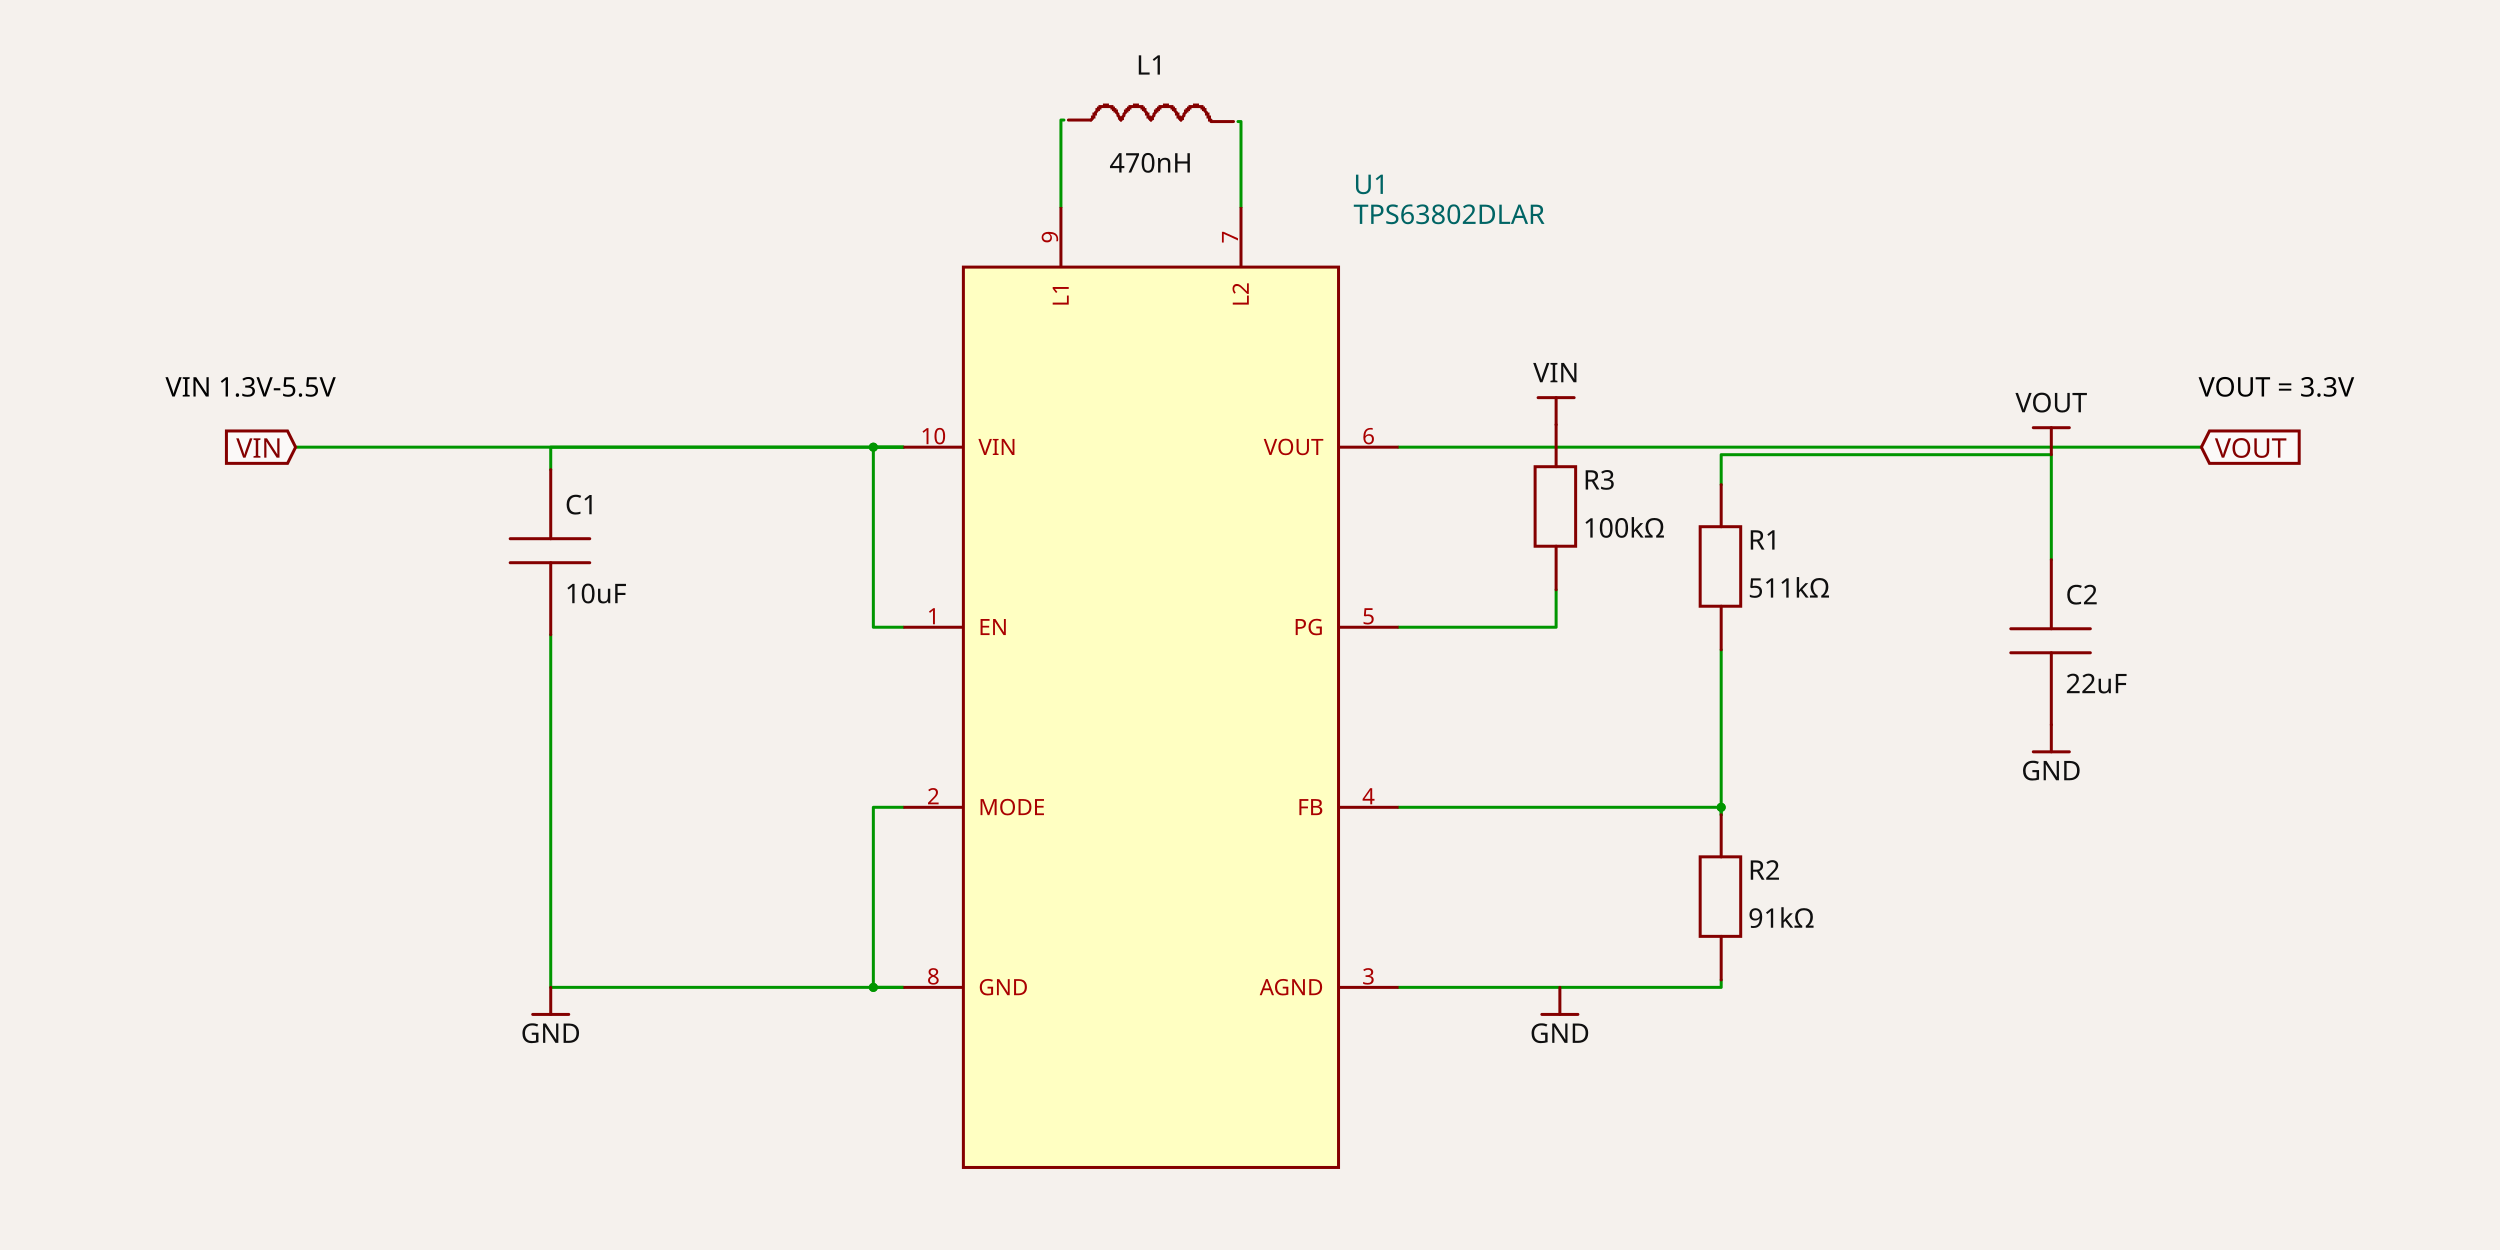
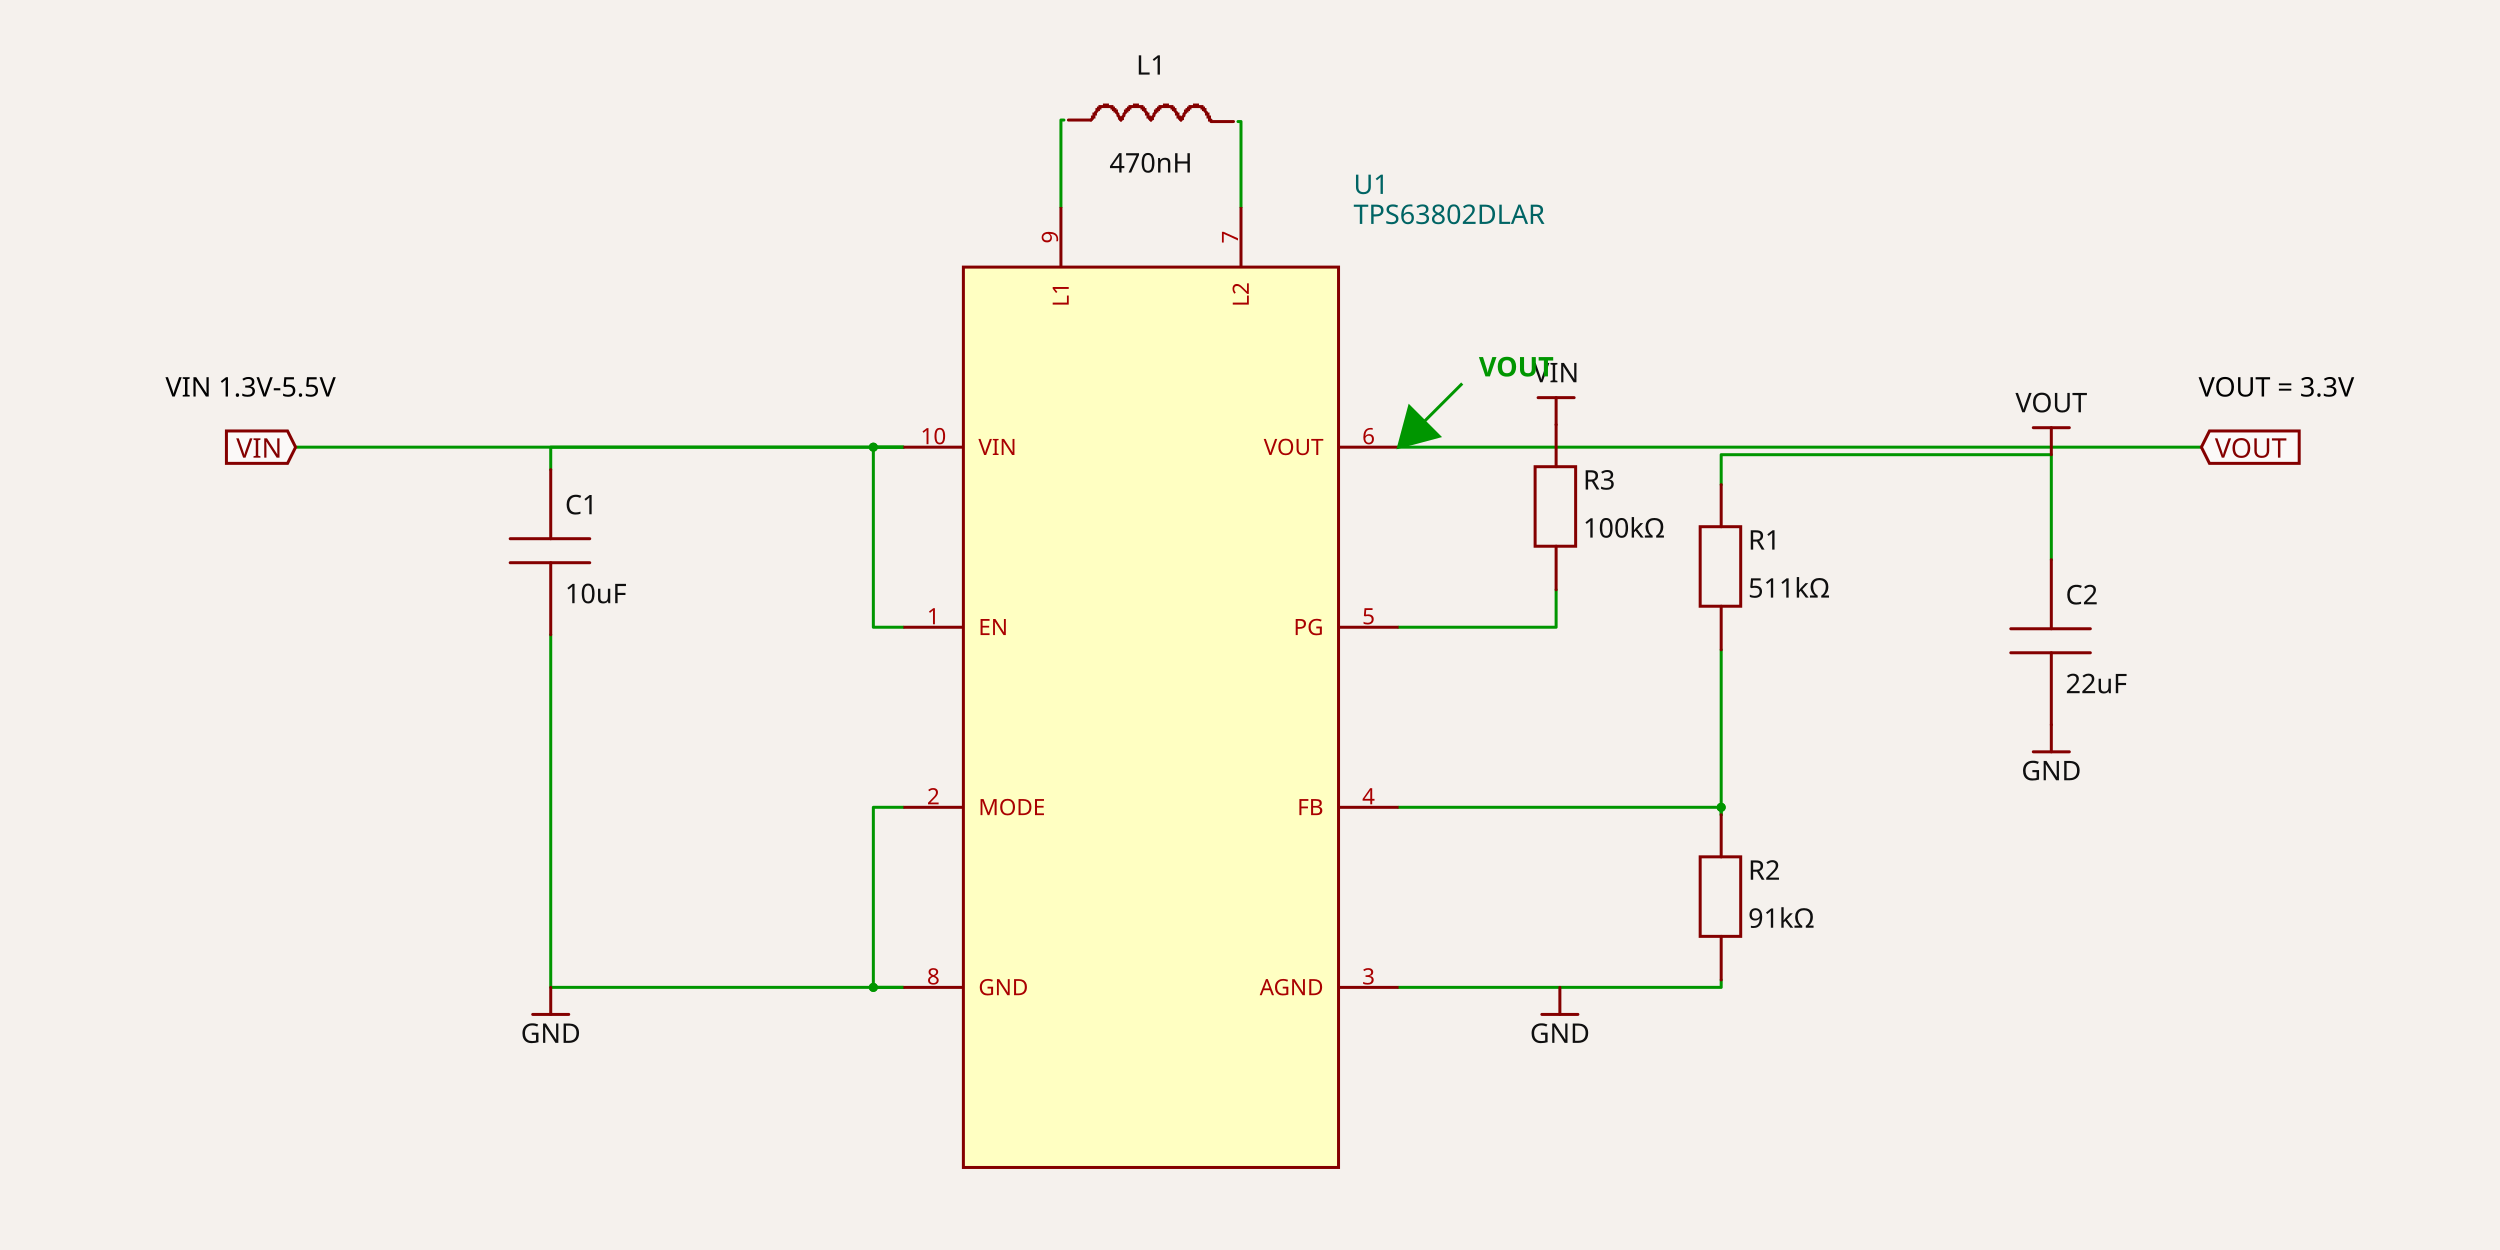
<svg xmlns="http://www.w3.org/2000/svg" width="1200" height="600" style="background-color: rgb(245, 241, 237)" data-real-to-screen-transform="matrix(72.0288115246,0,0,-72.0288115246,552.4609843938,344.2977190876)">
  <style>
              .boundary { fill: rgb(245, 241, 237); }
              .schematic-boundary { fill: none; stroke: #fff; }
              .component { fill: none; stroke: rgb(132, 0, 0); }
              .chip { fill: rgb(255, 255, 194); stroke: rgb(132, 0, 0); }
              .component-pin { fill: none; stroke: rgb(132, 0, 0); }
              /* Basic per-trace hover fallback */
              .trace:hover {
                filter: invert(1);
              }
              .trace:hover .trace-crossing-outline {
                opacity: 0;
              }
              .trace:hover .trace-junction {
                filter: invert(1);
              }
              /* Net-hover highlighting: when a trace or its overlays are hovered,
                 invert color for all traces (base + overlays) sharing the same
                 subcircuit connectivity key. Also hide crossing outline during hover. */
              svg:has(:is(g.trace[data-subcircuit-connectivity-map-key="unnamedsubcircuitsubcircuit_source_group_0_connectivity_net0"], g.trace-overlays[data-subcircuit-connectivity-map-key="unnamedsubcircuitsubcircuit_source_group_0_connectivity_net0"]):hover) :is(g.trace[data-subcircuit-connectivity-map-key="unnamedsubcircuitsubcircuit_source_group_0_connectivity_net0"], g.trace-overlays[data-subcircuit-connectivity-map-key="unnamedsubcircuitsubcircuit_source_group_0_connectivity_net0"]) { filter: invert(1); }
svg:has(:is(g.trace[data-subcircuit-connectivity-map-key="unnamedsubcircuitsubcircuit_source_group_0_connectivity_net0"], g.trace-overlays[data-subcircuit-connectivity-map-key="unnamedsubcircuitsubcircuit_source_group_0_connectivity_net0"]):hover) g.trace-overlays[data-subcircuit-connectivity-map-key="unnamedsubcircuitsubcircuit_source_group_0_connectivity_net0"] .trace-crossing-outline { opacity: 0; }
svg:has(:is(g.trace[data-subcircuit-connectivity-map-key="unnamedsubcircuitsubcircuit_source_group_0_connectivity_net1"], g.trace-overlays[data-subcircuit-connectivity-map-key="unnamedsubcircuitsubcircuit_source_group_0_connectivity_net1"]):hover) :is(g.trace[data-subcircuit-connectivity-map-key="unnamedsubcircuitsubcircuit_source_group_0_connectivity_net1"], g.trace-overlays[data-subcircuit-connectivity-map-key="unnamedsubcircuitsubcircuit_source_group_0_connectivity_net1"]) { filter: invert(1); }
svg:has(:is(g.trace[data-subcircuit-connectivity-map-key="unnamedsubcircuitsubcircuit_source_group_0_connectivity_net1"], g.trace-overlays[data-subcircuit-connectivity-map-key="unnamedsubcircuitsubcircuit_source_group_0_connectivity_net1"]):hover) g.trace-overlays[data-subcircuit-connectivity-map-key="unnamedsubcircuitsubcircuit_source_group_0_connectivity_net1"] .trace-crossing-outline { opacity: 0; }
svg:has(:is(g.trace[data-subcircuit-connectivity-map-key="unnamedsubcircuitsubcircuit_source_group_0_connectivity_net2"], g.trace-overlays[data-subcircuit-connectivity-map-key="unnamedsubcircuitsubcircuit_source_group_0_connectivity_net2"]):hover) :is(g.trace[data-subcircuit-connectivity-map-key="unnamedsubcircuitsubcircuit_source_group_0_connectivity_net2"], g.trace-overlays[data-subcircuit-connectivity-map-key="unnamedsubcircuitsubcircuit_source_group_0_connectivity_net2"]) { filter: invert(1); }
svg:has(:is(g.trace[data-subcircuit-connectivity-map-key="unnamedsubcircuitsubcircuit_source_group_0_connectivity_net2"], g.trace-overlays[data-subcircuit-connectivity-map-key="unnamedsubcircuitsubcircuit_source_group_0_connectivity_net2"]):hover) g.trace-overlays[data-subcircuit-connectivity-map-key="unnamedsubcircuitsubcircuit_source_group_0_connectivity_net2"] .trace-crossing-outline { opacity: 0; }
svg:has(:is(g.trace[data-subcircuit-connectivity-map-key="unnamedsubcircuitsubcircuit_source_group_0_connectivity_net3"], g.trace-overlays[data-subcircuit-connectivity-map-key="unnamedsubcircuitsubcircuit_source_group_0_connectivity_net3"]):hover) :is(g.trace[data-subcircuit-connectivity-map-key="unnamedsubcircuitsubcircuit_source_group_0_connectivity_net3"], g.trace-overlays[data-subcircuit-connectivity-map-key="unnamedsubcircuitsubcircuit_source_group_0_connectivity_net3"]) { filter: invert(1); }
svg:has(:is(g.trace[data-subcircuit-connectivity-map-key="unnamedsubcircuitsubcircuit_source_group_0_connectivity_net3"], g.trace-overlays[data-subcircuit-connectivity-map-key="unnamedsubcircuitsubcircuit_source_group_0_connectivity_net3"]):hover) g.trace-overlays[data-subcircuit-connectivity-map-key="unnamedsubcircuitsubcircuit_source_group_0_connectivity_net3"] .trace-crossing-outline { opacity: 0; }
svg:has(:is(g.trace[data-subcircuit-connectivity-map-key="unnamedsubcircuitsubcircuit_source_group_0_connectivity_net4"], g.trace-overlays[data-subcircuit-connectivity-map-key="unnamedsubcircuitsubcircuit_source_group_0_connectivity_net4"]):hover) :is(g.trace[data-subcircuit-connectivity-map-key="unnamedsubcircuitsubcircuit_source_group_0_connectivity_net4"], g.trace-overlays[data-subcircuit-connectivity-map-key="unnamedsubcircuitsubcircuit_source_group_0_connectivity_net4"]) { filter: invert(1); }
svg:has(:is(g.trace[data-subcircuit-connectivity-map-key="unnamedsubcircuitsubcircuit_source_group_0_connectivity_net4"], g.trace-overlays[data-subcircuit-connectivity-map-key="unnamedsubcircuitsubcircuit_source_group_0_connectivity_net4"]):hover) g.trace-overlays[data-subcircuit-connectivity-map-key="unnamedsubcircuitsubcircuit_source_group_0_connectivity_net4"] .trace-crossing-outline { opacity: 0; }
svg:has(:is(g.trace[data-subcircuit-connectivity-map-key="unnamedsubcircuitsubcircuit_source_group_0_connectivity_net5"], g.trace-overlays[data-subcircuit-connectivity-map-key="unnamedsubcircuitsubcircuit_source_group_0_connectivity_net5"]):hover) :is(g.trace[data-subcircuit-connectivity-map-key="unnamedsubcircuitsubcircuit_source_group_0_connectivity_net5"], g.trace-overlays[data-subcircuit-connectivity-map-key="unnamedsubcircuitsubcircuit_source_group_0_connectivity_net5"]) { filter: invert(1); }
svg:has(:is(g.trace[data-subcircuit-connectivity-map-key="unnamedsubcircuitsubcircuit_source_group_0_connectivity_net5"], g.trace-overlays[data-subcircuit-connectivity-map-key="unnamedsubcircuitsubcircuit_source_group_0_connectivity_net5"]):hover) g.trace-overlays[data-subcircuit-connectivity-map-key="unnamedsubcircuitsubcircuit_source_group_0_connectivity_net5"] .trace-crossing-outline { opacity: 0; }
svg:has(:is(g.trace[data-subcircuit-connectivity-map-key="unnamedsubcircuitsubcircuit_source_group_0_connectivity_net6"], g.trace-overlays[data-subcircuit-connectivity-map-key="unnamedsubcircuitsubcircuit_source_group_0_connectivity_net6"]):hover) :is(g.trace[data-subcircuit-connectivity-map-key="unnamedsubcircuitsubcircuit_source_group_0_connectivity_net6"], g.trace-overlays[data-subcircuit-connectivity-map-key="unnamedsubcircuitsubcircuit_source_group_0_connectivity_net6"]) { filter: invert(1); }
svg:has(:is(g.trace[data-subcircuit-connectivity-map-key="unnamedsubcircuitsubcircuit_source_group_0_connectivity_net6"], g.trace-overlays[data-subcircuit-connectivity-map-key="unnamedsubcircuitsubcircuit_source_group_0_connectivity_net6"]):hover) g.trace-overlays[data-subcircuit-connectivity-map-key="unnamedsubcircuitsubcircuit_source_group_0_connectivity_net6"] .trace-crossing-outline { opacity: 0; }
svg:has(:is(g.trace[data-subcircuit-connectivity-map-key="undefined"], g.trace-overlays[data-subcircuit-connectivity-map-key="undefined"]):hover) :is(g.trace[data-subcircuit-connectivity-map-key="undefined"], g.trace-overlays[data-subcircuit-connectivity-map-key="undefined"]) { filter: invert(1); }
svg:has(:is(g.trace[data-subcircuit-connectivity-map-key="undefined"], g.trace-overlays[data-subcircuit-connectivity-map-key="undefined"]):hover) g.trace-overlays[data-subcircuit-connectivity-map-key="undefined"] .trace-crossing-outline { opacity: 0; }
              .text { font-family: sans-serif; fill: rgb(0, 150, 0); }
              .pin-number { fill: rgb(169, 0, 0); }
              .port-label { fill: rgb(0, 100, 100); }
              .component-name { fill: rgb(0, 100, 100); }
            </style>
  <rect class="boundary" x="0" y="0" width="1200" height="600" />
  <g class="trace" data-layer="base" data-circuit-json-type="schematic_trace" data-schematic-trace-id="schematic_trace_0" data-subcircuit-connectivity-map-key="unnamedsubcircuitsubcircuit_source_group_0_connectivity_net0">
    <path d="M 433.613 214.646 L 141.897 214.646" class="trace-invisible-hover-outline" stroke="rgb(0, 150, 0)" fill="none" stroke-width="11.525px" stroke-linecap="round" opacity="0" stroke-linejoin="round" />
    <path d="M 433.613 214.646 L 141.897 214.646" stroke="rgb(0, 150, 0)" fill="none" stroke-width="1.441px" stroke-linecap="round" stroke-linejoin="round" />
  </g>
  <g class="trace" data-layer="base" data-circuit-json-type="schematic_trace" data-schematic-trace-id="schematic_trace_1" data-subcircuit-connectivity-map-key="unnamedsubcircuitsubcircuit_source_group_0_connectivity_net1">
    <path d="M 671.309 214.646 L 1056.663 214.646" class="trace-invisible-hover-outline" stroke="rgb(0, 150, 0)" fill="none" stroke-width="11.525px" stroke-linecap="round" opacity="0" stroke-linejoin="round" />
    <path d="M 671.309 214.646 L 1056.663 214.646" stroke="rgb(0, 150, 0)" fill="none" stroke-width="1.441px" stroke-linecap="round" stroke-linejoin="round" />
  </g>
  <g class="trace" data-layer="base" data-circuit-json-type="schematic_trace" data-schematic-trace-id="schematic_trace_2" data-subcircuit-connectivity-map-key="unnamedsubcircuitsubcircuit_source_group_0_connectivity_net2">
    <path d="M 509.244 99.4 L 509.244 57.623 L 510.684 57.623" class="trace-invisible-hover-outline" stroke="rgb(0, 150, 0)" fill="none" stroke-width="11.525px" stroke-linecap="round" opacity="0" stroke-linejoin="round" />
    <path d="M 509.244 99.4 L 509.244 57.623 L 510.684 57.623" stroke="rgb(0, 150, 0)" fill="none" stroke-width="1.441px" stroke-linecap="round" stroke-linejoin="round" />
  </g>
  <g class="trace" data-layer="base" data-circuit-json-type="schematic_trace" data-schematic-trace-id="schematic_trace_3" data-subcircuit-connectivity-map-key="unnamedsubcircuitsubcircuit_source_group_0_connectivity_net3">
    <path d="M 595.678 99.4 L 595.678 58.343 L 594.238 58.343" class="trace-invisible-hover-outline" stroke="rgb(0, 150, 0)" fill="none" stroke-width="11.525px" stroke-linecap="round" opacity="0" stroke-linejoin="round" />
    <path d="M 595.678 99.4 L 595.678 58.343 L 594.238 58.343" stroke="rgb(0, 150, 0)" fill="none" stroke-width="1.441px" stroke-linecap="round" stroke-linejoin="round" />
  </g>
  <g class="trace" data-layer="base" data-circuit-json-type="schematic_trace" data-schematic-trace-id="schematic_trace_4" data-subcircuit-connectivity-map-key="unnamedsubcircuitsubcircuit_source_group_0_connectivity_net0">
    <path d="M 433.613 214.646 L 419.208 214.646 L 419.208 301.08 L 433.613 301.08" class="trace-invisible-hover-outline" stroke="rgb(0, 150, 0)" fill="none" stroke-width="11.525px" stroke-linecap="round" opacity="0" stroke-linejoin="round" />
    <path d="M 433.613 214.646 L 419.208 214.646 L 419.208 301.08 L 433.613 301.08" stroke="rgb(0, 150, 0)" fill="none" stroke-width="1.441px" stroke-linecap="round" stroke-linejoin="round" />
  </g>
  <g class="trace" data-layer="base" data-circuit-json-type="schematic_trace" data-schematic-trace-id="schematic_trace_5" data-subcircuit-connectivity-map-key="unnamedsubcircuitsubcircuit_source_group_0_connectivity_net4">
    <path d="M 671.309 301.08 L 746.939 301.08 L 746.939 283.073" class="trace-invisible-hover-outline" stroke="rgb(0, 150, 0)" fill="none" stroke-width="11.525px" stroke-linecap="round" opacity="0" stroke-linejoin="round" />
    <path d="M 671.309 301.08 L 746.939 301.08 L 746.939 283.073" stroke="rgb(0, 150, 0)" fill="none" stroke-width="1.441px" stroke-linecap="round" stroke-linejoin="round" />
  </g>
  <g class="trace" data-layer="base" data-circuit-json-type="schematic_trace" data-schematic-trace-id="schematic_trace_6" data-subcircuit-connectivity-map-key="unnamedsubcircuitsubcircuit_source_group_0_connectivity_net5">
    <path d="M 826.17 391.116 L 826.17 311.885" class="trace-invisible-hover-outline" stroke="rgb(0, 150, 0)" fill="none" stroke-width="11.525px" stroke-linecap="round" opacity="0" stroke-linejoin="round" />
    <path d="M 826.17 391.116 L 826.17 311.885" stroke="rgb(0, 150, 0)" fill="none" stroke-width="1.441px" stroke-linecap="round" stroke-linejoin="round" />
  </g>
  <g class="trace" data-layer="base" data-circuit-json-type="schematic_trace" data-schematic-trace-id="schematic_trace_7" data-subcircuit-connectivity-map-key="unnamedsubcircuitsubcircuit_source_group_0_connectivity_net5">
    <path d="M 671.309 387.515 L 826.17 387.515 L 826.17 391.116" class="trace-invisible-hover-outline" stroke="rgb(0, 150, 0)" fill="none" stroke-width="11.525px" stroke-linecap="round" opacity="0" stroke-linejoin="round" />
    <path d="M 671.309 387.515 L 826.17 387.515 L 826.17 391.116" stroke="rgb(0, 150, 0)" fill="none" stroke-width="1.441px" stroke-linecap="round" stroke-linejoin="round" />
  </g>
  <g class="trace" data-layer="base" data-circuit-json-type="schematic_trace" data-schematic-trace-id="schematic_trace_8" data-subcircuit-connectivity-map-key="unnamedsubcircuitsubcircuit_source_group_0_connectivity_net6">
    <path d="M 671.309 473.95 L 826.17 473.95 L 826.17 470.348" class="trace-invisible-hover-outline" stroke="rgb(0, 150, 0)" fill="none" stroke-width="11.525px" stroke-linecap="round" opacity="0" stroke-linejoin="round" />
    <path d="M 671.309 473.95 L 826.17 473.95 L 826.17 470.348" stroke="rgb(0, 150, 0)" fill="none" stroke-width="1.441px" stroke-linecap="round" stroke-linejoin="round" />
  </g>
  <g class="trace" data-layer="base" data-circuit-json-type="schematic_trace" data-schematic-trace-id="schematic_trace_9" data-subcircuit-connectivity-map-key="unnamedsubcircuitsubcircuit_source_group_0_connectivity_net6">
    <path d="M 433.613 473.95 L 419.208 473.95 L 419.208 387.515 L 433.613 387.515" class="trace-invisible-hover-outline" stroke="rgb(0, 150, 0)" fill="none" stroke-width="11.525px" stroke-linecap="round" opacity="0" stroke-linejoin="round" />
    <path d="M 433.613 473.95 L 419.208 473.95 L 419.208 387.515 L 433.613 387.515" stroke="rgb(0, 150, 0)" fill="none" stroke-width="1.441px" stroke-linecap="round" stroke-linejoin="round" />
  </g>
  <g class="trace" data-layer="base" data-circuit-json-type="schematic_trace" data-schematic-trace-id="schematic_trace_10">
    <path d="M 264.346 225.45 L 264.346 214.646 L 433.613 214.646" class="trace-invisible-hover-outline" stroke="rgb(0, 150, 0)" fill="none" stroke-width="11.525px" stroke-linecap="round" opacity="0" stroke-linejoin="round" />
    <path d="M 264.346 225.45 L 264.346 214.646 L 433.613 214.646" stroke="rgb(0, 150, 0)" fill="none" stroke-width="1.441px" stroke-linecap="round" stroke-linejoin="round" />
  </g>
  <g class="trace" data-layer="base" data-circuit-json-type="schematic_trace" data-schematic-trace-id="schematic_trace_11">
    <path d="M 984.634 268.667 L 984.634 218.247 L 826.17 218.247 L 826.17 232.653" class="trace-invisible-hover-outline" stroke="rgb(0, 150, 0)" fill="none" stroke-width="11.525px" stroke-linecap="round" opacity="0" stroke-linejoin="round" />
    <path d="M 984.634 268.667 L 984.634 218.247 L 826.17 218.247 L 826.17 232.653" stroke="rgb(0, 150, 0)" fill="none" stroke-width="1.441px" stroke-linecap="round" stroke-linejoin="round" />
  </g>
  <g class="trace" data-layer="base" data-circuit-json-type="schematic_trace" data-schematic-trace-id="schematic_trace_12">
    <path d="M 264.346 304.682 L 264.346 473.95 L 433.613 473.95" class="trace-invisible-hover-outline" stroke="rgb(0, 150, 0)" fill="none" stroke-width="11.525px" stroke-linecap="round" opacity="0" stroke-linejoin="round" />
    <path d="M 264.346 304.682 L 264.346 473.95 L 433.613 473.95" stroke="rgb(0, 150, 0)" fill="none" stroke-width="1.441px" stroke-linecap="round" stroke-linejoin="round" />
  </g>
  <g class="trace-overlays" data-layer="overlay" data-circuit-json-type="schematic_trace" data-schematic-trace-id="schematic_trace_0" data-subcircuit-connectivity-map-key="unnamedsubcircuitsubcircuit_source_group_0_connectivity_net0" />
  <g class="trace-overlays" data-layer="overlay" data-circuit-json-type="schematic_trace" data-schematic-trace-id="schematic_trace_1" data-subcircuit-connectivity-map-key="unnamedsubcircuitsubcircuit_source_group_0_connectivity_net1" />
  <g class="trace-overlays" data-layer="overlay" data-circuit-json-type="schematic_trace" data-schematic-trace-id="schematic_trace_2" data-subcircuit-connectivity-map-key="unnamedsubcircuitsubcircuit_source_group_0_connectivity_net2" />
  <g class="trace-overlays" data-layer="overlay" data-circuit-json-type="schematic_trace" data-schematic-trace-id="schematic_trace_3" data-subcircuit-connectivity-map-key="unnamedsubcircuitsubcircuit_source_group_0_connectivity_net3" />
  <g class="trace-overlays" data-layer="overlay" data-circuit-json-type="schematic_trace" data-schematic-trace-id="schematic_trace_4" data-subcircuit-connectivity-map-key="unnamedsubcircuitsubcircuit_source_group_0_connectivity_net0">
    <circle cx="419.208" cy="214.646" r="2.161" class="trace-junction" fill="rgb(0, 150, 0)" />
  </g>
  <g class="trace-overlays" data-layer="overlay" data-circuit-json-type="schematic_trace" data-schematic-trace-id="schematic_trace_5" data-subcircuit-connectivity-map-key="unnamedsubcircuitsubcircuit_source_group_0_connectivity_net4" />
  <g class="trace-overlays" data-layer="overlay" data-circuit-json-type="schematic_trace" data-schematic-trace-id="schematic_trace_6" data-subcircuit-connectivity-map-key="unnamedsubcircuitsubcircuit_source_group_0_connectivity_net5">
    <circle cx="826.17" cy="387.515" r="2.161" class="trace-junction" fill="rgb(0, 150, 0)" />
  </g>
  <g class="trace-overlays" data-layer="overlay" data-circuit-json-type="schematic_trace" data-schematic-trace-id="schematic_trace_7" data-subcircuit-connectivity-map-key="unnamedsubcircuitsubcircuit_source_group_0_connectivity_net5">
    <circle cx="826.17" cy="387.515" r="2.161" class="trace-junction" fill="rgb(0, 150, 0)" />
  </g>
  <g class="trace-overlays" data-layer="overlay" data-circuit-json-type="schematic_trace" data-schematic-trace-id="schematic_trace_8" data-subcircuit-connectivity-map-key="unnamedsubcircuitsubcircuit_source_group_0_connectivity_net6" />
  <g class="trace-overlays" data-layer="overlay" data-circuit-json-type="schematic_trace" data-schematic-trace-id="schematic_trace_9" data-subcircuit-connectivity-map-key="unnamedsubcircuitsubcircuit_source_group_0_connectivity_net6">
    <circle cx="419.208" cy="473.95" r="2.161" class="trace-junction" fill="rgb(0, 150, 0)" />
  </g>
  <g class="trace-overlays" data-layer="overlay" data-circuit-json-type="schematic_trace" data-schematic-trace-id="schematic_trace_10">
    <circle cx="419.208" cy="214.646" r="2.161" class="trace-junction" fill="rgb(0, 150, 0)" />
  </g>
  <g class="trace-overlays" data-layer="overlay" data-circuit-json-type="schematic_trace" data-schematic-trace-id="schematic_trace_11" />
  <g class="trace-overlays" data-layer="overlay" data-circuit-json-type="schematic_trace" data-schematic-trace-id="schematic_trace_12">
    <circle cx="419.208" cy="473.95" r="2.161" class="trace-junction" fill="rgb(0, 150, 0)" />
  </g>
  <g data-circuit-json-type="schematic_component" data-schematic-component-id="schematic_component_0">
    <rect class="component chip" x="462.425" y="128.211" width="180.072" height="432.173" stroke-width="1.441px" fill="rgb(255, 255, 194)" stroke="rgb(132, 0, 0)" />
    <rect class="component-overlay" x="462.425" y="128.211" width="180.072" height="432.173" fill="transparent" />
    <text x="649.7" y="103.001" fill="#006464" text-anchor="start" dominant-baseline="middle" font-family="sans-serif" font-size="12.965px" transform="rotate(0, 649.6999, 103.0012)">TPS63802DLAR</text>
    <text x="649.7" y="88.595" fill="#006464" text-anchor="start" dominant-baseline="middle" font-family="sans-serif" font-size="12.965px" transform="rotate(0, 649.6999, 88.59544)">U1</text>
    <line class="component-pin" x1="462.425" y1="301.08" x2="433.613" y2="301.08" stroke-width="1.441px" />
    <g data-schematic-port-id="source_port_0">
      <rect x="432.173" y="299.64" width="2.881" height="2.881" opacity="0" />
    </g>
    <text class="pin-number" x="448.019" y="299.64" style="font-family: sans-serif;" fill="rgb(169, 0, 0)" text-anchor="middle" dominant-baseline="auto" font-size="10.804px" transform="">1</text>
    <text class="pin-number" x="469.628" y="301.08" style="font-family: sans-serif;" fill="rgb(169, 0, 0)" text-anchor="start" dominant-baseline="middle" font-size="10.804px" transform="">EN</text>
    <line class="component-pin" x1="462.425" y1="387.515" x2="433.613" y2="387.515" stroke-width="1.441px" />
    <g data-schematic-port-id="source_port_1">
      <rect x="432.173" y="386.074" width="2.881" height="2.881" opacity="0" />
    </g>
    <text class="pin-number" x="448.019" y="386.074" style="font-family: sans-serif;" fill="rgb(169, 0, 0)" text-anchor="middle" dominant-baseline="auto" font-size="10.804px" transform="">2</text>
    <text class="pin-number" x="469.628" y="387.515" style="font-family: sans-serif;" fill="rgb(169, 0, 0)" text-anchor="start" dominant-baseline="middle" font-size="10.804px" transform="">MODE</text>
    <line class="component-pin" x1="642.497" y1="473.95" x2="671.309" y2="473.95" stroke-width="1.441px" />
    <g data-schematic-port-id="source_port_2">
      <rect x="669.868" y="472.509" width="2.881" height="2.881" opacity="0" />
    </g>
    <text class="pin-number" x="656.903" y="472.509" style="font-family: sans-serif;" fill="rgb(169, 0, 0)" text-anchor="middle" dominant-baseline="auto" font-size="10.804px" transform="">3</text>
    <text class="pin-number" x="635.294" y="473.95" style="font-family: sans-serif;" fill="rgb(169, 0, 0)" text-anchor="end" dominant-baseline="middle" font-size="10.804px" transform="">AGND</text>
    <line class="component-pin" x1="642.497" y1="387.515" x2="671.309" y2="387.515" stroke-width="1.441px" />
    <g data-schematic-port-id="source_port_3">
      <rect x="669.868" y="386.074" width="2.881" height="2.881" opacity="0" />
    </g>
    <text class="pin-number" x="656.903" y="386.074" style="font-family: sans-serif;" fill="rgb(169, 0, 0)" text-anchor="middle" dominant-baseline="auto" font-size="10.804px" transform="">4</text>
    <text class="pin-number" x="635.294" y="387.515" style="font-family: sans-serif;" fill="rgb(169, 0, 0)" text-anchor="end" dominant-baseline="middle" font-size="10.804px" transform="">FB</text>
    <line class="component-pin" x1="642.497" y1="301.08" x2="671.309" y2="301.08" stroke-width="1.441px" />
    <g data-schematic-port-id="source_port_4">
      <rect x="669.868" y="299.64" width="2.881" height="2.881" opacity="0" />
    </g>
    <text class="pin-number" x="656.903" y="299.64" style="font-family: sans-serif;" fill="rgb(169, 0, 0)" text-anchor="middle" dominant-baseline="auto" font-size="10.804px" transform="">5</text>
    <text class="pin-number" x="635.294" y="301.08" style="font-family: sans-serif;" fill="rgb(169, 0, 0)" text-anchor="end" dominant-baseline="middle" font-size="10.804px" transform="">PG</text>
    <line class="component-pin" x1="642.497" y1="214.646" x2="671.309" y2="214.646" stroke-width="1.441px" />
    <g data-schematic-port-id="source_port_5">
      <rect x="669.868" y="213.205" width="2.881" height="2.881" opacity="0" />
    </g>
    <text class="pin-number" x="656.903" y="213.205" style="font-family: sans-serif;" fill="rgb(169, 0, 0)" text-anchor="middle" dominant-baseline="auto" font-size="10.804px" transform="">6</text>
    <text class="pin-number" x="635.294" y="214.646" style="font-family: sans-serif;" fill="rgb(169, 0, 0)" text-anchor="end" dominant-baseline="middle" font-size="10.804px" transform="">VOUT</text>
    <line class="component-pin" x1="595.678" y1="128.211" x2="595.678" y2="99.4" stroke-width="1.441px" />
    <g data-schematic-port-id="source_port_6">
      <rect x="594.238" y="97.959" width="2.881" height="2.881" opacity="0" />
    </g>
    <text class="pin-number" x="594.238" y="113.806" style="font-family: sans-serif;" fill="rgb(169, 0, 0)" text-anchor="middle" dominant-baseline="auto" font-size="10.804px" transform="rotate(-90 594.2377 113.8055)">7</text>
    <text class="pin-number" x="595.678" y="135.414" style="font-family: sans-serif;" fill="rgb(169, 0, 0)" text-anchor="end" dominant-baseline="middle" font-size="10.804px" transform="rotate(-90 595.6783 135.4142)">L2</text>
    <line class="component-pin" x1="462.425" y1="473.95" x2="433.613" y2="473.95" stroke-width="1.441px" />
    <g data-schematic-port-id="source_port_7">
      <rect x="432.173" y="472.509" width="2.881" height="2.881" opacity="0" />
    </g>
    <text class="pin-number" x="448.019" y="472.509" style="font-family: sans-serif;" fill="rgb(169, 0, 0)" text-anchor="middle" dominant-baseline="auto" font-size="10.804px" transform="">8</text>
    <text class="pin-number" x="469.628" y="473.95" style="font-family: sans-serif;" fill="rgb(169, 0, 0)" text-anchor="start" dominant-baseline="middle" font-size="10.804px" transform="">GND</text>
    <line class="component-pin" x1="509.244" y1="128.211" x2="509.244" y2="99.4" stroke-width="1.441px" />
    <g data-schematic-port-id="source_port_8">
      <rect x="507.803" y="97.959" width="2.881" height="2.881" opacity="0" />
    </g>
    <text class="pin-number" x="507.803" y="113.806" style="font-family: sans-serif;" fill="rgb(169, 0, 0)" text-anchor="middle" dominant-baseline="auto" font-size="10.804px" transform="rotate(-90 507.8031 113.8055)">9</text>
    <text class="pin-number" x="509.244" y="135.414" style="font-family: sans-serif;" fill="rgb(169, 0, 0)" text-anchor="end" dominant-baseline="middle" font-size="10.804px" transform="rotate(-90 509.2437 135.4142)">L1</text>
    <line class="component-pin" x1="462.425" y1="214.646" x2="433.613" y2="214.646" stroke-width="1.441px" />
    <g data-schematic-port-id="source_port_9">
      <rect x="432.173" y="213.205" width="2.881" height="2.881" opacity="0" />
    </g>
    <text class="pin-number" x="448.019" y="213.205" style="font-family: sans-serif;" fill="rgb(169, 0, 0)" text-anchor="middle" dominant-baseline="auto" font-size="10.804px" transform="">10</text>
    <text class="pin-number" x="469.628" y="214.646" style="font-family: sans-serif;" fill="rgb(169, 0, 0)" text-anchor="start" dominant-baseline="middle" font-size="10.804px" transform="">VIN</text>
  </g>
  <g data-circuit-json-type="schematic_component" data-schematic-component-id="schematic_component_1">
    <rect class="component-overlay" x="512.845" y="50.42" width="79.232" height="7.923" fill="transparent" />
    <path d="M 538.055 57.623 L 538.055 57.623 L 537.335 56.903 L 537.335 56.903 L 537.335 56.182 L 537.335 56.182 L 537.335 56.182 L 536.615 55.462 L 536.615 55.462 L 536.615 54.742 L 536.615 54.742 L 535.894 54.022 L 535.894 54.022 L 535.894 54.022 L 535.894 53.301 L 535.174 53.301 L 535.174 53.301 L 535.174 52.581 L 535.174 52.581 L 534.454 52.581 L 534.454 51.861 L 534.454 51.861 L 534.454 51.861 L 533.733 51.861 L 533.733 51.861 L 533.733 51.14 L 533.733 51.14 L 533.013 51.14 L 533.013 51.14 L 533.013 51.14 L 533.013 51.14 L 532.293 51.14 L 532.293 51.14 L 532.293 51.14 L 532.293 51.14 L 531.573 51.14 L 531.573 50.42 L 531.573 50.42 L 531.573 50.42 L 530.852 50.42 L 530.852 50.42 L 530.852 50.42 L 530.852 50.42 L 530.132 50.42 L 530.132 50.42 L 530.132 51.14 L 530.132 51.14 L 529.412 51.14 L 529.412 51.14 L 529.412 51.14 L 529.412 51.14 L 528.691 51.14 L 528.691 51.14 L 528.691 51.14 L 528.691 51.14 L 527.971 51.14 L 527.971 51.861 L 527.971 51.861 L 527.971 51.861 L 527.251 51.861 L 527.251 51.861 L 527.251 52.581 L 527.251 52.581 L 526.531 52.581 L 526.531 53.301 L 526.531 53.301 L 526.531 53.301 L 525.81 54.022 L 525.81 54.022 L 525.81 54.022 L 525.81 54.742 L 525.09 54.742 L 525.09 55.462 L 525.09 55.462 L 525.09 56.182 L 524.37 56.182 L 524.37 56.182 L 524.37 56.903 L 524.37 56.903 L 523.649 57.623 L 523.649 57.623" stroke="rgb(132, 0, 0)" fill="none" stroke-width="1.441px" stroke-linecap="round" />
    <path d="M 552.461 57.623 L 552.461 57.623 L 551.741 56.903 L 551.741 56.903 L 551.741 56.182 L 551.741 56.182 L 551.02 56.182 L 551.02 55.462 L 551.02 55.462 L 551.02 54.742 L 550.3 54.742 L 550.3 54.022 L 550.3 54.022 L 550.3 54.022 L 549.58 53.301 L 549.58 53.301 L 549.58 53.301 L 549.58 52.581 L 548.86 52.581 L 548.86 52.581 L 548.86 51.861 L 548.86 51.861 L 548.139 51.861 L 548.139 51.861 L 548.139 51.861 L 548.139 51.14 L 547.419 51.14 L 547.419 51.14 L 547.419 51.14 L 547.419 51.14 L 546.699 51.14 L 546.699 51.14 L 546.699 51.14 L 546.699 51.14 L 545.978 51.14 L 545.978 51.14 L 545.978 50.42 L 545.978 50.42 L 545.258 50.42 L 545.258 50.42 L 545.258 50.42 L 545.258 50.42 L 544.538 50.42 L 544.538 50.42 L 544.538 50.42 L 544.538 51.14 L 543.818 51.14 L 543.818 51.14 L 543.818 51.14 L 543.818 51.14 L 543.097 51.14 L 543.097 51.14 L 543.097 51.14 L 543.097 51.14 L 542.377 51.14 L 542.377 51.14 L 542.377 51.861 L 542.377 51.861 L 541.657 51.861 L 541.657 51.861 L 541.657 51.861 L 541.657 52.581 L 540.936 52.581 L 540.936 52.581 L 540.936 53.301 L 540.936 53.301 L 540.216 53.301 L 540.216 54.022 L 540.216 54.022 L 540.216 54.022 L 539.496 54.742 L 539.496 54.742 L 539.496 55.462 L 539.496 55.462 L 538.776 56.182 L 538.776 56.182 L 538.776 56.182 L 538.776 56.903 L 538.055 56.903 L 538.055 57.623 L 538.055 57.623" stroke="rgb(132, 0, 0)" fill="none" stroke-width="1.441px" stroke-linecap="round" />
    <path d="M 566.867 57.623 L 566.867 57.623 L 566.146 56.903 L 566.146 56.903 L 566.146 56.182 L 566.146 56.182 L 565.426 56.182 L 565.426 55.462 L 565.426 55.462 L 565.426 54.742 L 564.706 54.742 L 564.706 54.022 L 564.706 54.022 L 564.706 54.022 L 563.986 53.301 L 563.986 53.301 L 563.986 53.301 L 563.986 52.581 L 563.265 52.581 L 563.265 52.581 L 563.265 51.861 L 563.265 51.861 L 562.545 51.861 L 562.545 51.861 L 562.545 51.861 L 562.545 51.14 L 561.825 51.14 L 561.825 51.14 L 561.825 51.14 L 561.825 51.14 L 561.104 51.14 L 561.104 51.14 L 561.104 51.14 L 561.104 51.14 L 560.384 51.14 L 560.384 51.14 L 560.384 50.42 L 560.384 50.42 L 559.664 50.42 L 559.664 50.42 L 559.664 50.42 L 559.664 50.42 L 558.944 50.42 L 558.944 50.42 L 558.944 50.42 L 558.944 51.14 L 558.223 51.14 L 558.223 51.14 L 558.223 51.14 L 558.223 51.14 L 557.503 51.14 L 557.503 51.14 L 557.503 51.14 L 557.503 51.14 L 556.783 51.14 L 556.783 51.14 L 556.783 51.861 L 556.783 51.861 L 556.062 51.861 L 556.062 51.861 L 556.062 51.861 L 556.062 52.581 L 555.342 52.581 L 555.342 52.581 L 555.342 53.301 L 555.342 53.301 L 554.622 53.301 L 554.622 54.022 L 554.622 54.022 L 554.622 54.022 L 553.902 54.742 L 553.902 54.742 L 553.902 55.462 L 553.902 55.462 L 553.181 56.182 L 553.181 56.182 L 553.181 56.182 L 553.181 56.903 L 552.461 56.903 L 552.461 57.623 L 552.461 57.623" stroke="rgb(132, 0, 0)" fill="none" stroke-width="1.441px" stroke-linecap="round" />
    <path d="M 581.273 57.623 L 580.552 57.623 L 580.552 56.903 L 580.552 56.903 L 580.552 56.182 L 580.552 56.182 L 579.832 56.182 L 579.832 55.462 L 579.832 55.462 L 579.832 54.742 L 579.112 54.742 L 579.112 54.022 L 579.112 54.022 L 579.112 54.022 L 578.391 53.301 L 578.391 53.301 L 578.391 53.301 L 578.391 52.581 L 577.671 52.581 L 577.671 52.581 L 577.671 51.861 L 577.671 51.861 L 576.951 51.861 L 576.951 51.861 L 576.951 51.861 L 576.951 51.14 L 576.23 51.14 L 576.23 51.14 L 576.23 51.14 L 576.23 51.14 L 575.51 51.14 L 575.51 51.14 L 575.51 51.14 L 575.51 51.14 L 574.79 51.14 L 574.79 51.14 L 574.79 50.42 L 574.79 50.42 L 574.07 50.42 L 574.07 50.42 L 574.07 50.42 L 574.07 50.42 L 573.349 50.42 L 573.349 50.42 L 573.349 50.42 L 573.349 51.14 L 572.629 51.14 L 572.629 51.14 L 572.629 51.14 L 572.629 51.14 L 571.909 51.14 L 571.909 51.14 L 571.909 51.14 L 571.909 51.14 L 571.188 51.14 L 571.188 51.14 L 571.188 51.861 L 571.188 51.861 L 570.468 51.861 L 570.468 51.861 L 570.468 51.861 L 570.468 52.581 L 569.748 52.581 L 569.748 52.581 L 569.748 53.301 L 569.748 53.301 L 569.028 53.301 L 569.028 54.022 L 569.028 54.022 L 569.028 54.022 L 568.307 54.742 L 568.307 54.742 L 568.307 55.462 L 568.307 55.462 L 567.587 56.182 L 567.587 56.182 L 567.587 56.182 L 567.587 56.903 L 566.867 56.903 L 566.867 57.623 L 566.867 57.623" stroke="rgb(132, 0, 0)" fill="none" stroke-width="1.441px" stroke-linecap="round" />
    <path d="M 523.649 57.623 L 512.845 57.623" stroke="rgb(132, 0, 0)" fill="none" stroke-width="1.441px" stroke-linecap="round" />
    <path d="M 592.077 58.343 L 581.273 58.343" stroke="rgb(132, 0, 0)" fill="none" stroke-width="1.441px" stroke-linecap="round" />
    <text x="552.461" y="39.616" stroke="rgb(245, 241, 237)" stroke-width="1.441px" paint-order="stroke" fill="rgb(15, 15, 15)" font-family="sans-serif" text-anchor="middle" dominant-baseline="ideographic" font-size="12.965px">L1</text>
    <text x="552.461" y="72.749" fill="rgb(15, 15, 15)" font-family="sans-serif" text-anchor="middle" dominant-baseline="hanging" font-size="12.965px">470nH</text>
  </g>
  <g data-circuit-json-type="schematic_component" data-schematic-component-id="schematic_component_2">
    <rect class="component-overlay" x="244.898" y="225.45" width="38.175" height="79.232" fill="transparent" />
    <path d="M 264.346 304.682 L 264.346 270.108" stroke="rgb(132, 0, 0)" fill="none" stroke-width="1.441px" stroke-linecap="round" />
    <path d="M 264.346 258.583 L 264.346 225.45" stroke="rgb(132, 0, 0)" fill="none" stroke-width="1.441px" stroke-linecap="round" />
    <path d="M 283.073 270.108 L 244.898 270.108" stroke="rgb(132, 0, 0)" fill="none" stroke-width="1.441px" stroke-linecap="round" />
    <path d="M 283.073 258.583 L 244.898 258.583" stroke="rgb(132, 0, 0)" fill="none" stroke-width="1.441px" stroke-linecap="round" />
    <text x="271.188" y="250.66" stroke="rgb(245, 241, 237)" stroke-width="1.441px" paint-order="stroke" fill="rgb(15, 15, 15)" font-family="sans-serif" text-anchor="start" dominant-baseline="ideographic" font-size="12.965px">C1</text>
    <text x="271.188" y="279.472" fill="rgb(15, 15, 15)" font-family="sans-serif" text-anchor="start" dominant-baseline="hanging" font-size="12.965px">10uF</text>
  </g>
  <g data-circuit-json-type="schematic_component" data-schematic-component-id="schematic_component_3">
    <rect class="component-overlay" x="965.186" y="268.667" width="38.175" height="79.232" fill="transparent" />
    <path d="M 984.634 347.899 L 984.634 313.325" stroke="rgb(132, 0, 0)" fill="none" stroke-width="1.441px" stroke-linecap="round" />
    <path d="M 984.634 301.801 L 984.634 268.667" stroke="rgb(132, 0, 0)" fill="none" stroke-width="1.441px" stroke-linecap="round" />
    <path d="M 1003.361 313.325 L 965.186 313.325" stroke="rgb(132, 0, 0)" fill="none" stroke-width="1.441px" stroke-linecap="round" />
    <path d="M 1003.361 301.801 L 965.186 301.801" stroke="rgb(132, 0, 0)" fill="none" stroke-width="1.441px" stroke-linecap="round" />
    <text x="991.477" y="293.878" stroke="rgb(245, 241, 237)" stroke-width="1.441px" paint-order="stroke" fill="rgb(15, 15, 15)" font-family="sans-serif" text-anchor="start" dominant-baseline="ideographic" font-size="12.965px">C2</text>
    <text x="991.477" y="322.689" fill="rgb(15, 15, 15)" font-family="sans-serif" text-anchor="start" dominant-baseline="hanging" font-size="12.965px">22uF</text>
  </g>
  <g data-circuit-json-type="schematic_component" data-schematic-component-id="schematic_component_4">
    <rect class="component-overlay" x="816.086" y="232.653" width="19.448" height="79.232" fill="transparent" />
    <path d="M 826.17 232.653 L 826.17 252.821" stroke="rgb(132, 0, 0)" fill="none" stroke-width="1.441px" stroke-linecap="round" />
    <path d="M 826.17 290.996 L 826.17 311.885" stroke="rgb(132, 0, 0)" fill="none" stroke-width="1.441px" stroke-linecap="round" />
    <path d="M 835.534 272.269 L 835.534 290.996 L 816.086 290.996 L 816.086 252.821 L 835.534 252.821 L 835.534 272.269" stroke="rgb(132, 0, 0)" fill="none" stroke-width="1.441px" stroke-linecap="round" />
    <text x="839.096" y="259.304" stroke="rgb(245, 241, 237)" stroke-width="1.441px" paint-order="stroke" fill="rgb(15, 15, 15)" font-family="sans-serif" text-anchor="start" dominant-baseline="middle" font-size="12.965px">R1</text>
    <text x="839.096" y="282.353" fill="rgb(15, 15, 15)" font-family="sans-serif" text-anchor="start" dominant-baseline="middle" font-size="12.965px">511kΩ</text>
  </g>
  <g data-circuit-json-type="schematic_component" data-schematic-component-id="schematic_component_5">
    <rect class="component-overlay" x="816.086" y="391.116" width="19.448" height="79.232" fill="transparent" />
    <path d="M 826.17 391.116 L 826.17 411.285" stroke="rgb(132, 0, 0)" fill="none" stroke-width="1.441px" stroke-linecap="round" />
    <path d="M 826.17 449.46 L 826.17 470.348" stroke="rgb(132, 0, 0)" fill="none" stroke-width="1.441px" stroke-linecap="round" />
    <path d="M 835.534 430.732 L 835.534 449.46 L 816.086 449.46 L 816.086 411.285 L 835.534 411.285 L 835.534 430.732" stroke="rgb(132, 0, 0)" fill="none" stroke-width="1.441px" stroke-linecap="round" />
    <text x="839.096" y="417.767" stroke="rgb(245, 241, 237)" stroke-width="1.441px" paint-order="stroke" fill="rgb(15, 15, 15)" font-family="sans-serif" text-anchor="start" dominant-baseline="middle" font-size="12.965px">R2</text>
    <text x="839.096" y="440.816" fill="rgb(15, 15, 15)" font-family="sans-serif" text-anchor="start" dominant-baseline="middle" font-size="12.965px">91kΩ</text>
  </g>
  <g data-circuit-json-type="schematic_component" data-schematic-component-id="schematic_component_6">
    <rect class="component-overlay" x="736.855" y="203.842" width="19.448" height="79.232" fill="transparent" />
    <path d="M 746.939 203.842 L 746.939 224.01" stroke="rgb(132, 0, 0)" fill="none" stroke-width="1.441px" stroke-linecap="round" />
    <path d="M 746.939 262.185 L 746.939 283.073" stroke="rgb(132, 0, 0)" fill="none" stroke-width="1.441px" stroke-linecap="round" />
    <path d="M 756.303 243.457 L 756.303 262.185 L 736.855 262.185 L 736.855 224.01 L 756.303 224.01 L 756.303 243.457" stroke="rgb(132, 0, 0)" fill="none" stroke-width="1.441px" stroke-linecap="round" />
    <text x="759.865" y="230.492" stroke="rgb(245, 241, 237)" stroke-width="1.441px" paint-order="stroke" fill="rgb(15, 15, 15)" font-family="sans-serif" text-anchor="start" dominant-baseline="middle" font-size="12.965px">R3</text>
    <text x="759.865" y="253.541" fill="rgb(15, 15, 15)" font-family="sans-serif" text-anchor="start" dominant-baseline="middle" font-size="12.965px">100kΩ</text>
  </g>
  <g class="schematic-port-hover" data-schematic-port-id="source_port_0">
    <circle cx="433.613" cy="301.08" r="2.881" fill="red" opacity="0" />
  </g>
  <g class="schematic-port-hover" data-schematic-port-id="source_port_1">
    <circle cx="433.613" cy="387.515" r="2.881" fill="red" opacity="0" />
  </g>
  <g class="schematic-port-hover" data-schematic-port-id="source_port_2">
    <circle cx="671.309" cy="473.95" r="2.881" fill="red" opacity="0" />
  </g>
  <g class="schematic-port-hover" data-schematic-port-id="source_port_3">
    <circle cx="671.309" cy="387.515" r="2.881" fill="red" opacity="0" />
  </g>
  <g class="schematic-port-hover" data-schematic-port-id="source_port_4">
    <circle cx="671.309" cy="301.08" r="2.881" fill="red" opacity="0" />
  </g>
  <g class="schematic-port-hover" data-schematic-port-id="source_port_5">
    <circle cx="671.309" cy="214.646" r="2.881" fill="red" opacity="0" />
  </g>
  <g class="schematic-port-hover" data-schematic-port-id="source_port_6">
    <circle cx="595.678" cy="99.4" r="2.881" fill="red" opacity="0" />
  </g>
  <g class="schematic-port-hover" data-schematic-port-id="source_port_7">
    <circle cx="433.613" cy="473.95" r="2.881" fill="red" opacity="0" />
  </g>
  <g class="schematic-port-hover" data-schematic-port-id="source_port_8">
    <circle cx="509.244" cy="99.4" r="2.881" fill="red" opacity="0" />
  </g>
  <g class="schematic-port-hover" data-schematic-port-id="source_port_9">
    <circle cx="433.613" cy="214.646" r="2.881" fill="red" opacity="0" />
  </g>
  <g class="schematic-port-hover" data-schematic-port-id="source_port_10">
    <circle cx="512.845" cy="57.623" r="2.881" fill="red" opacity="0" />
  </g>
  <g class="schematic-port-hover" data-schematic-port-id="source_port_11">
    <circle cx="592.077" cy="58.343" r="2.881" fill="red" opacity="0" />
  </g>
  <g class="schematic-port-hover" data-schematic-port-id="source_port_12">
    <circle cx="264.346" cy="225.45" r="2.881" fill="red" opacity="0" />
  </g>
  <g class="schematic-port-hover" data-schematic-port-id="source_port_13">
    <circle cx="264.346" cy="304.682" r="2.881" fill="red" opacity="0" />
  </g>
  <g class="schematic-port-hover" data-schematic-port-id="source_port_14">
    <circle cx="984.634" cy="268.667" r="2.881" fill="red" opacity="0" />
  </g>
  <g class="schematic-port-hover" data-schematic-port-id="source_port_15">
    <circle cx="984.634" cy="347.899" r="2.881" fill="red" opacity="0" />
  </g>
  <g class="schematic-port-hover" data-schematic-port-id="source_port_16">
    <circle cx="826.17" cy="232.653" r="2.881" fill="red" opacity="0" />
  </g>
  <g class="schematic-port-hover" data-schematic-port-id="source_port_17">
    <circle cx="826.17" cy="311.885" r="2.881" fill="red" opacity="0" />
  </g>
  <g class="schematic-port-hover" data-schematic-port-id="source_port_18">
    <circle cx="826.17" cy="391.116" r="2.881" fill="red" opacity="0" />
  </g>
  <g class="schematic-port-hover" data-schematic-port-id="source_port_19">
    <circle cx="826.17" cy="470.348" r="2.881" fill="red" opacity="0" />
  </g>
  <g class="schematic-port-hover" data-schematic-port-id="source_port_20">
    <circle cx="746.939" cy="203.842" r="2.881" fill="red" opacity="0" />
  </g>
  <g class="schematic-port-hover" data-schematic-port-id="source_port_21">
    <circle cx="746.939" cy="283.073" r="2.881" fill="red" opacity="0" />
  </g>
  <path class="net-label" d="     M 141.897,214.646     L 138.007,222.425     L 108.687,222.425     L 108.687,206.867     L 138.007,206.867     Z   " fill="rgba(255, 255, 255, 0.6)" stroke="rgb(132, 0, 0)" stroke-width="1.441px" />
  <text class="net-label-text" x="135.414" y="214.646" fill="rgb(132, 0, 0)" text-anchor="end" dominant-baseline="central" font-family="sans-serif" font-variant-numeric="tabular-nums" font-size="12.965px" transform="">VIN</text>
  <path class="net-label" d="     M 1056.663,214.646     L 1060.552,206.867     L 1103.616,206.867     L 1103.616,222.425     L 1060.552,222.425     Z   " fill="rgba(255, 255, 255, 0.6)" stroke="rgb(132, 0, 0)" stroke-width="1.441px" />
  <text class="net-label-text" x="1063.145" y="214.646" fill="rgb(132, 0, 0)" text-anchor="start" dominant-baseline="central" font-family="sans-serif" font-variant-numeric="tabular-nums" font-size="12.965px" transform="">VOUT</text>
  <rect class="component-overlay" x="738.295" y="190.876" width="17.287" height="12.965" fill="transparent" />
  <path d="M 755.582 190.876 L 738.295 190.876" stroke="rgb(132, 0, 0)" fill="none" stroke-width="1.441px" stroke-linecap="round" />
  <path d="M 746.939 190.876 L 746.939 203.842" stroke="rgb(132, 0, 0)" fill="none" stroke-width="1.441px" stroke-linecap="round" />
  <text x="746.939" y="187.275" fill="rgb(15, 15, 15)" font-family="sans-serif" text-anchor="middle" dominant-baseline="ideographic" font-size="12.965px">VIN</text>
  <rect class="component-overlay" x="255.702" y="473.95" width="17.287" height="12.965" fill="transparent" />
  <path d="M 255.702 486.915 L 272.989 486.915" stroke="rgb(132, 0, 0)" fill="none" stroke-width="1.441px" stroke-linecap="round" />
  <path d="M 264.346 486.915 L 264.346 473.95" stroke="rgb(132, 0, 0)" fill="none" stroke-width="1.441px" stroke-linecap="round" />
  <text x="264.346" y="490.516" fill="rgb(15, 15, 15)" font-family="sans-serif" text-anchor="middle" dominant-baseline="hanging" font-size="12.965px">GND</text>
  <rect class="component-overlay" x="740.096" y="473.95" width="17.287" height="12.965" fill="transparent" />
  <path d="M 740.096 486.915 L 757.383 486.915" stroke="rgb(132, 0, 0)" fill="none" stroke-width="1.441px" stroke-linecap="round" />
  <path d="M 748.739 486.915 L 748.739 473.95" stroke="rgb(132, 0, 0)" fill="none" stroke-width="1.441px" stroke-linecap="round" />
  <text x="748.739" y="490.516" fill="rgb(15, 15, 15)" font-family="sans-serif" text-anchor="middle" dominant-baseline="hanging" font-size="12.965px">GND</text>
  <rect class="component-overlay" x="975.99" y="347.899" width="17.287" height="12.965" fill="transparent" />
  <path d="M 975.99 360.864 L 993.277 360.864" stroke="rgb(132, 0, 0)" fill="none" stroke-width="1.441px" stroke-linecap="round" />
  <path d="M 984.634 360.864 L 984.634 347.899" stroke="rgb(132, 0, 0)" fill="none" stroke-width="1.441px" stroke-linecap="round" />
  <text x="984.634" y="364.466" fill="rgb(15, 15, 15)" font-family="sans-serif" text-anchor="middle" dominant-baseline="hanging" font-size="12.965px">GND</text>
  <rect class="component-overlay" x="975.99" y="205.282" width="17.287" height="12.965" fill="transparent" />
  <path d="M 993.277 205.282 L 975.99 205.282" stroke="rgb(132, 0, 0)" fill="none" stroke-width="1.441px" stroke-linecap="round" />
  <path d="M 984.634 205.282 L 984.634 218.247" stroke="rgb(132, 0, 0)" fill="none" stroke-width="1.441px" stroke-linecap="round" />
  <text x="984.634" y="201.681" fill="rgb(15, 15, 15)" font-family="sans-serif" text-anchor="middle" dominant-baseline="ideographic" font-size="12.965px">VOUT</text>
  <text x="120.288" y="185.834" fill="#000000" text-anchor="middle" dominant-baseline="middle" font-family="sans-serif" font-size="12.965px" transform="rotate(0, 120.2881, 185.8343)">VIN 1.3V-5.5V</text>
  <text x="1092.677" y="185.834" fill="#000000" text-anchor="middle" dominant-baseline="middle" font-family="sans-serif" font-size="12.965px" transform="rotate(0, 1092.677, 185.8343)">VOUT = 3.3V</text>
+   <path d="M 701.868,184.087 L 671.309,214.646 M 671.309,214.646 L 676.528,195.165 L 690.789,209.426 Z" stroke="rgb(0, 150, 0)" fill="rgb(0, 150, 0)" stroke-width="1.441px" />
+   <text x="709.868" y="176.087" fill="rgb(0, 150, 0)" text-anchor="start" dominant-baseline="middle" font-family="sans-serif" font-size="12.965px" font-weight="bold" data-schematic-voltage-probe-id="schematic_voltage_probe_0">VOUT</text>
</svg>
